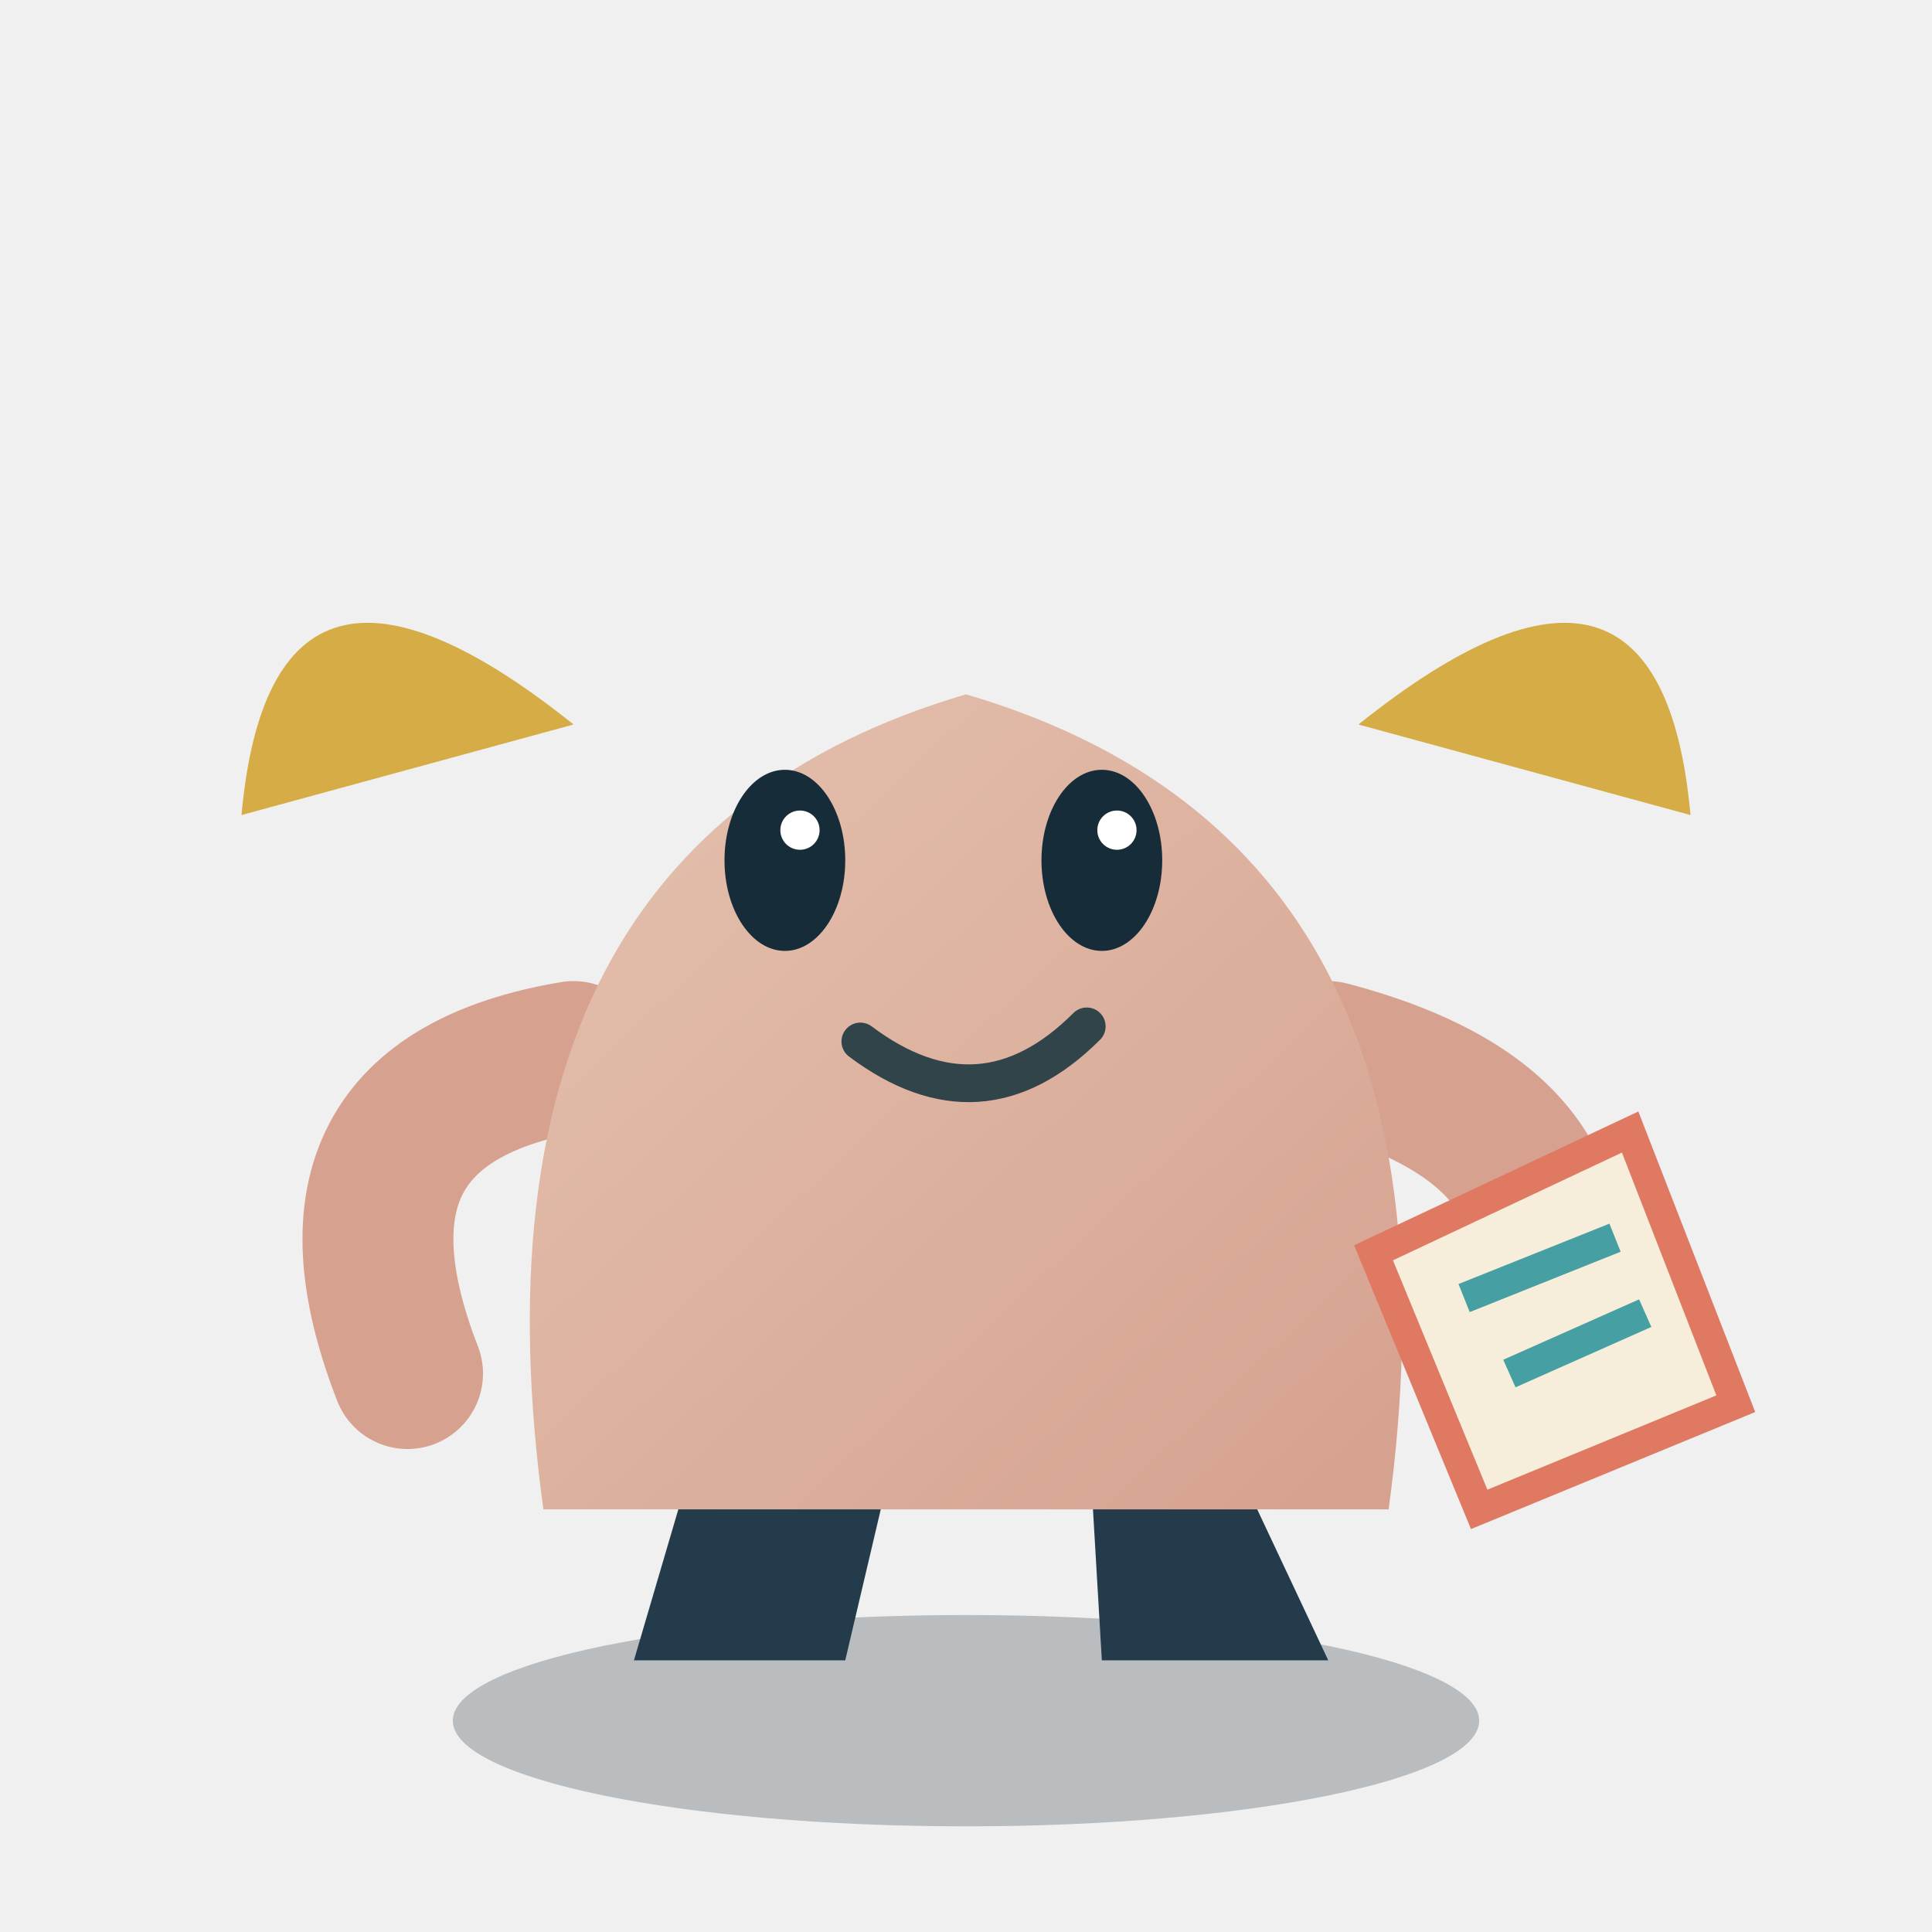
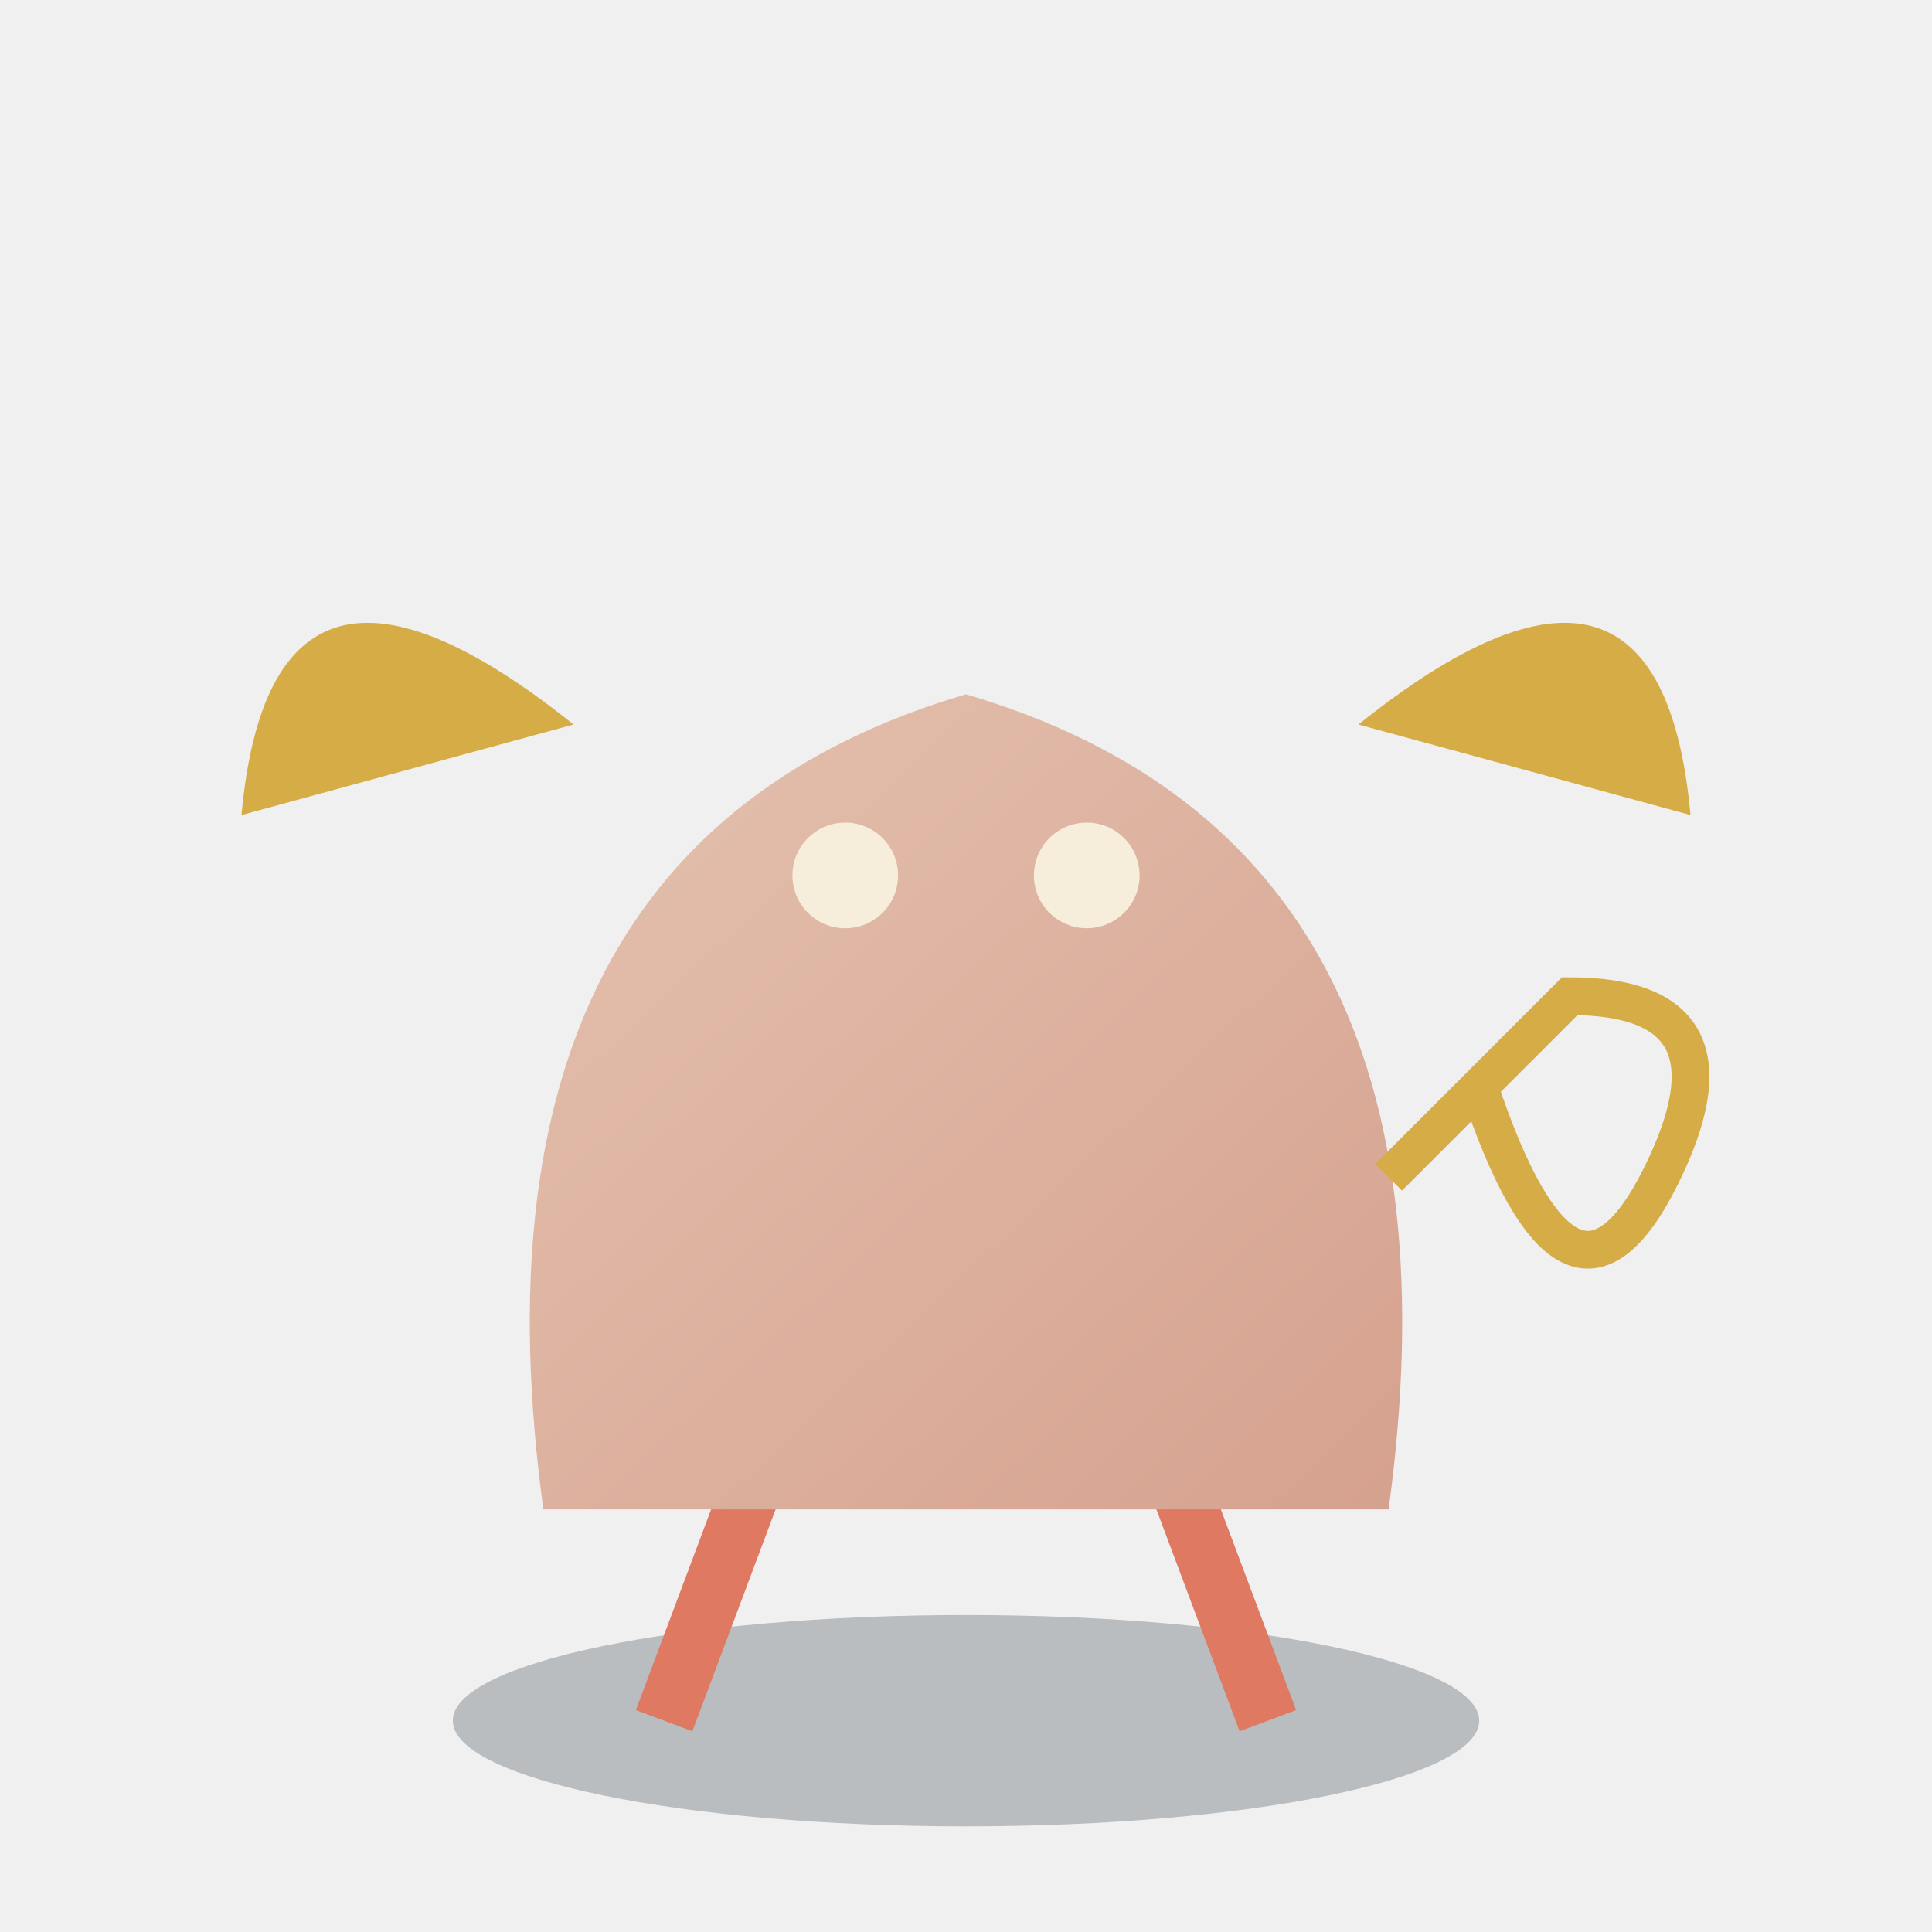
<svg xmlns="http://www.w3.org/2000/svg" width="128" height="128" viewBox="0 0 128 128">
  <defs>
    <linearGradient id="body5" x1="0" y1="0" x2="1" y2="1">
      <stop offset="0" stop-color="#e4c2af" />
      <stop offset="1" stop-color="#d6a18f" />
    </linearGradient>
  </defs>
  <ellipse cx="64" cy="114" rx="34" ry="7" fill="#091726" opacity=".24" />
-   <path d="M47 93l-5 17h14l4-17M72 93l1 17h15l-8-17" fill="#243b4b" />
-   <path d="M38 70Q20 73 27 91M88 70q19 5 13 20" stroke="#d6a18f" stroke-width="10" fill="none" stroke-linecap="round" />
+   <path d="M50 98l-6 16M78 98l6 16" stroke="#DF7962" stroke-width="4" />
  <g id="shape-5">
    <path d="M38 48q-20-16-22 6zM90 48q20-16 22 6z" fill="#D5AC46" />
    <path d="M36 100q-6-44 28-54 34 10 28 54z" fill="url(#body5)" />
  </g>
-   <ellipse cx="52" cy="57" rx="4" ry="6" fill="#172c39" />
-   <ellipse cx="73" cy="57" rx="4" ry="6" fill="#172c39" />
-   <circle cx="53" cy="55" r="1.3" fill="#fff" />
-   <circle cx="74" cy="55" r="1.3" fill="#fff" />
-   <path d="M57 69q8 6 15-1" fill="none" stroke="#31444a" stroke-width="2.5" stroke-linecap="round" />
-   <path d="M91 83l17-8 7 18-17 7z" fill="#F6EEDB" stroke="#DF7962" stroke-width="2" />
-   <path d="M97 86l10-4m-7 9 9-4" stroke="#469FA2" stroke-width="2" />
+   <circle cx="56" cy="58" r="3.5" fill="#F6EEDB" />
+   <circle cx="72" cy="58" r="3.5" fill="#F6EEDB" />
+   <path d="M92 78l12-12q12 0 6 12t-12-6" stroke="#D5AC46" stroke-width="2.5" fill="none" />
</svg>
